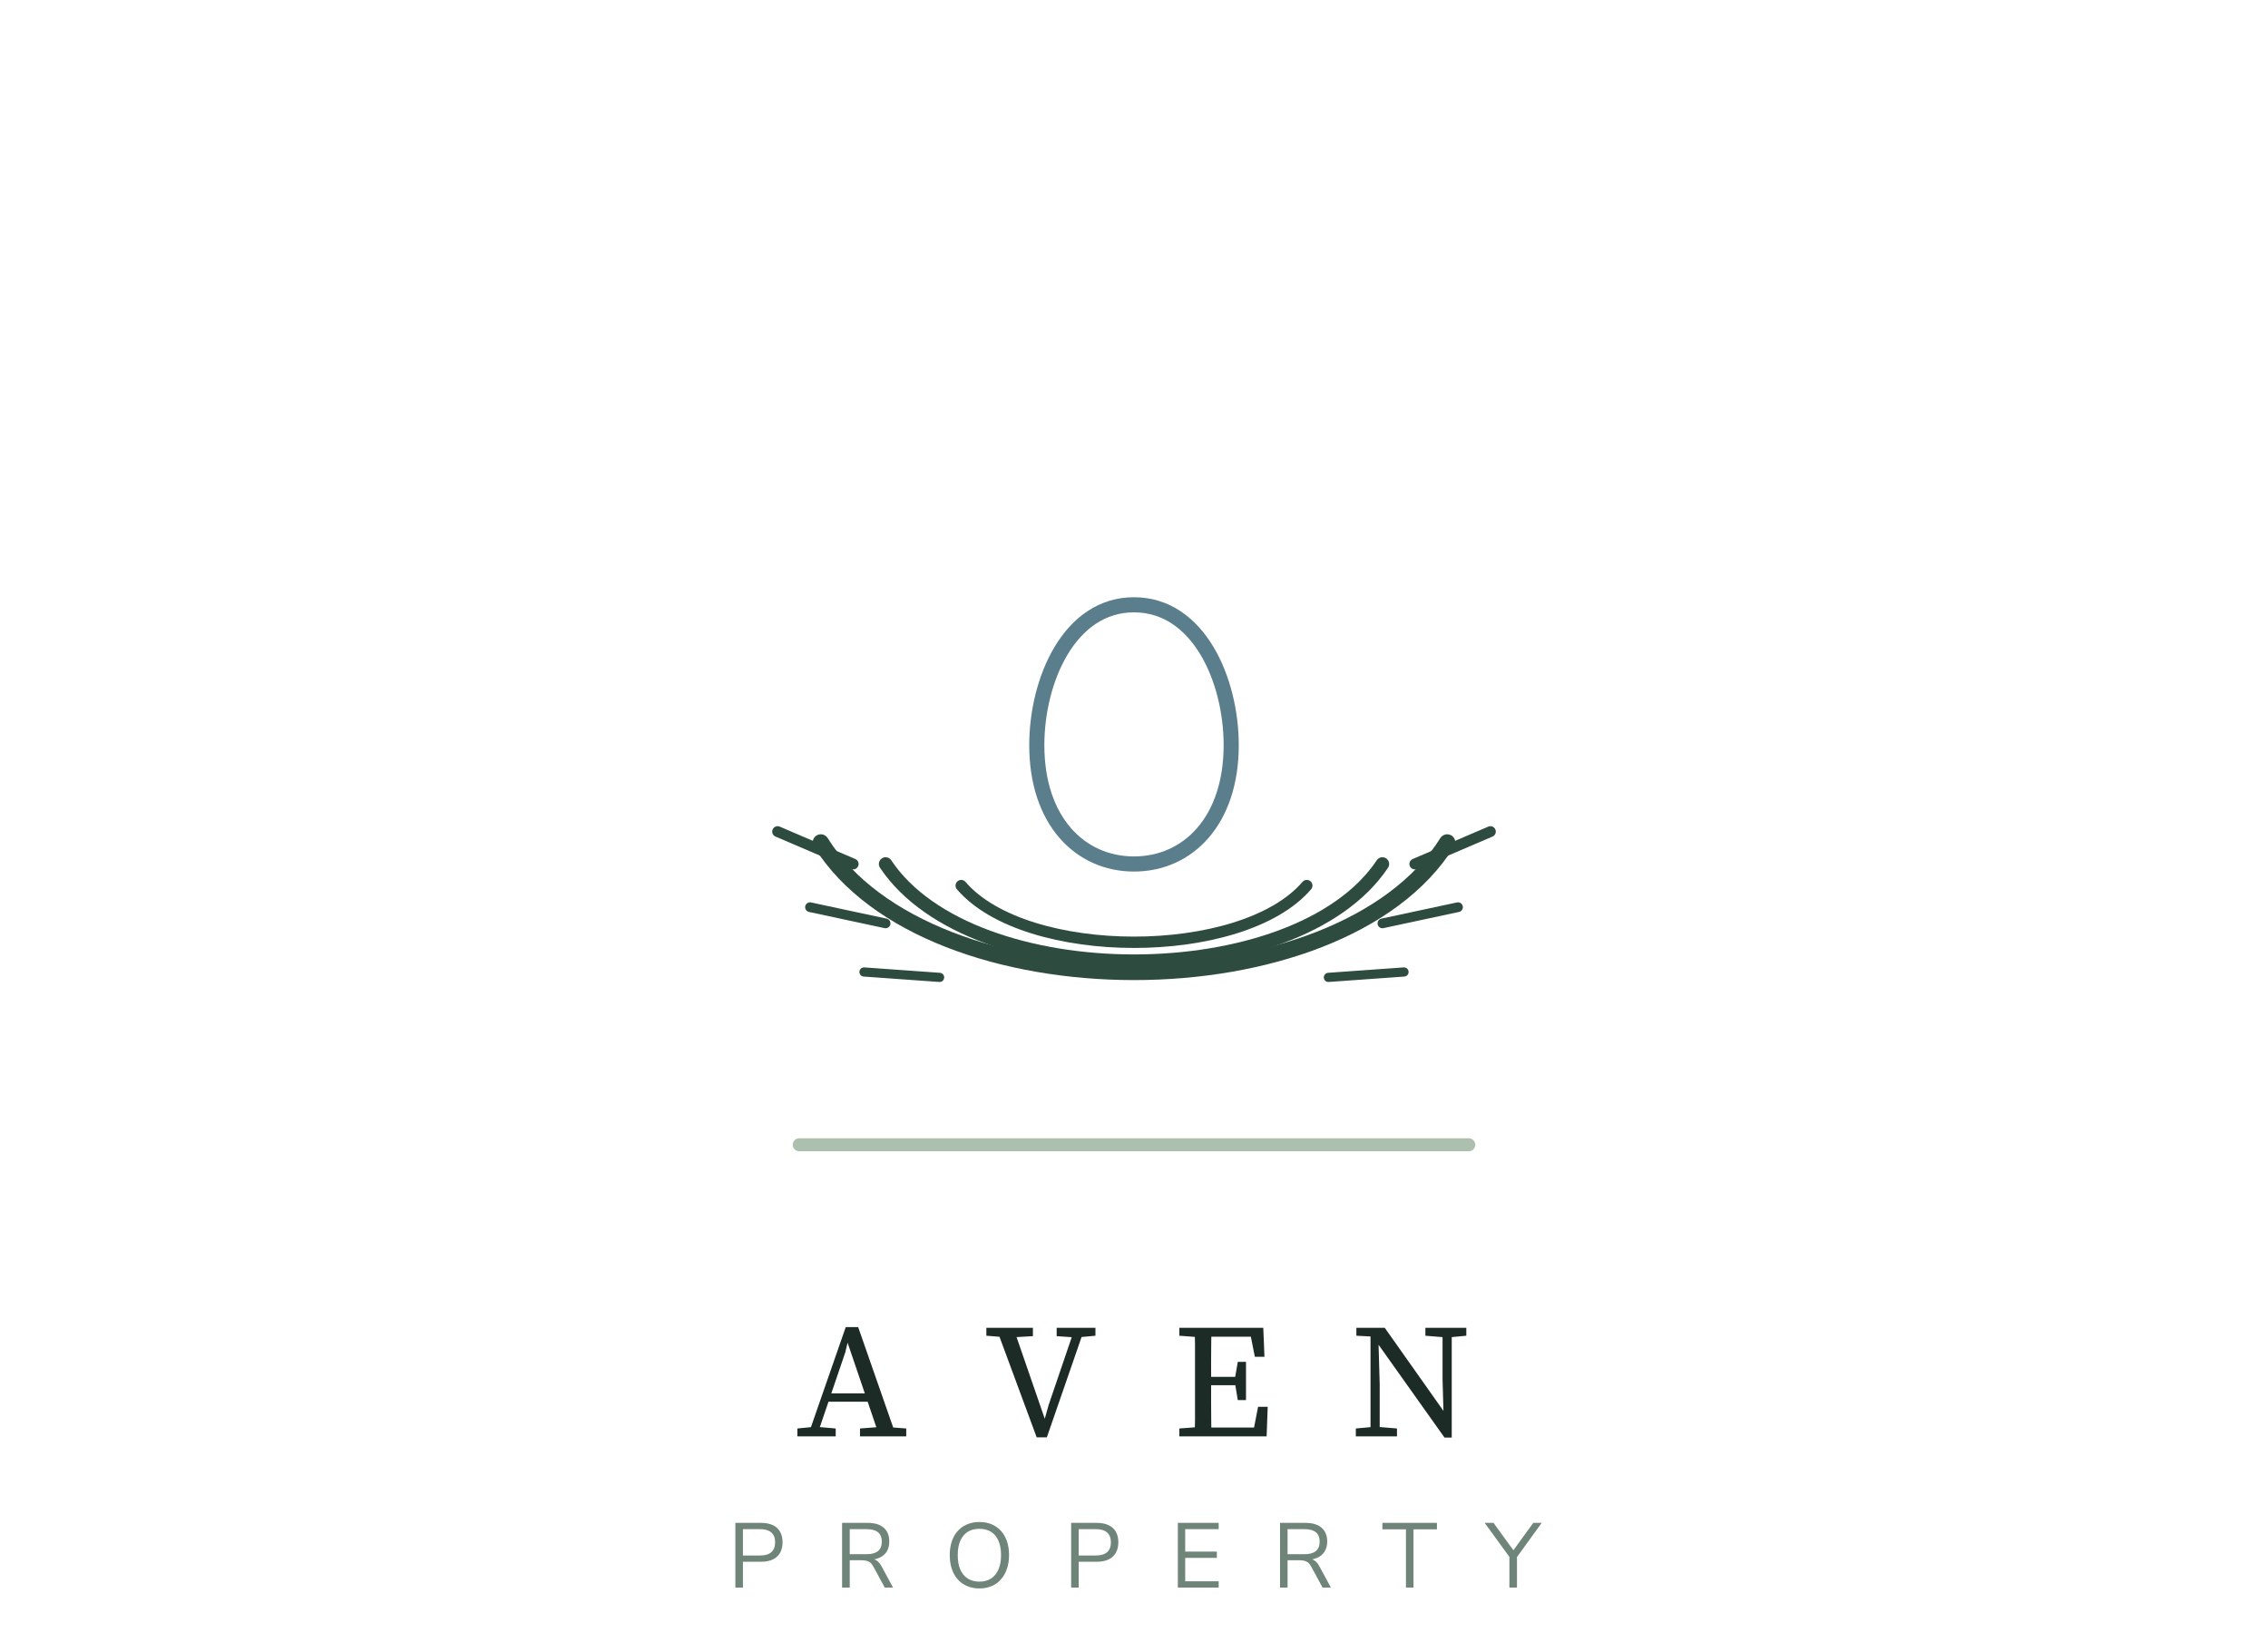
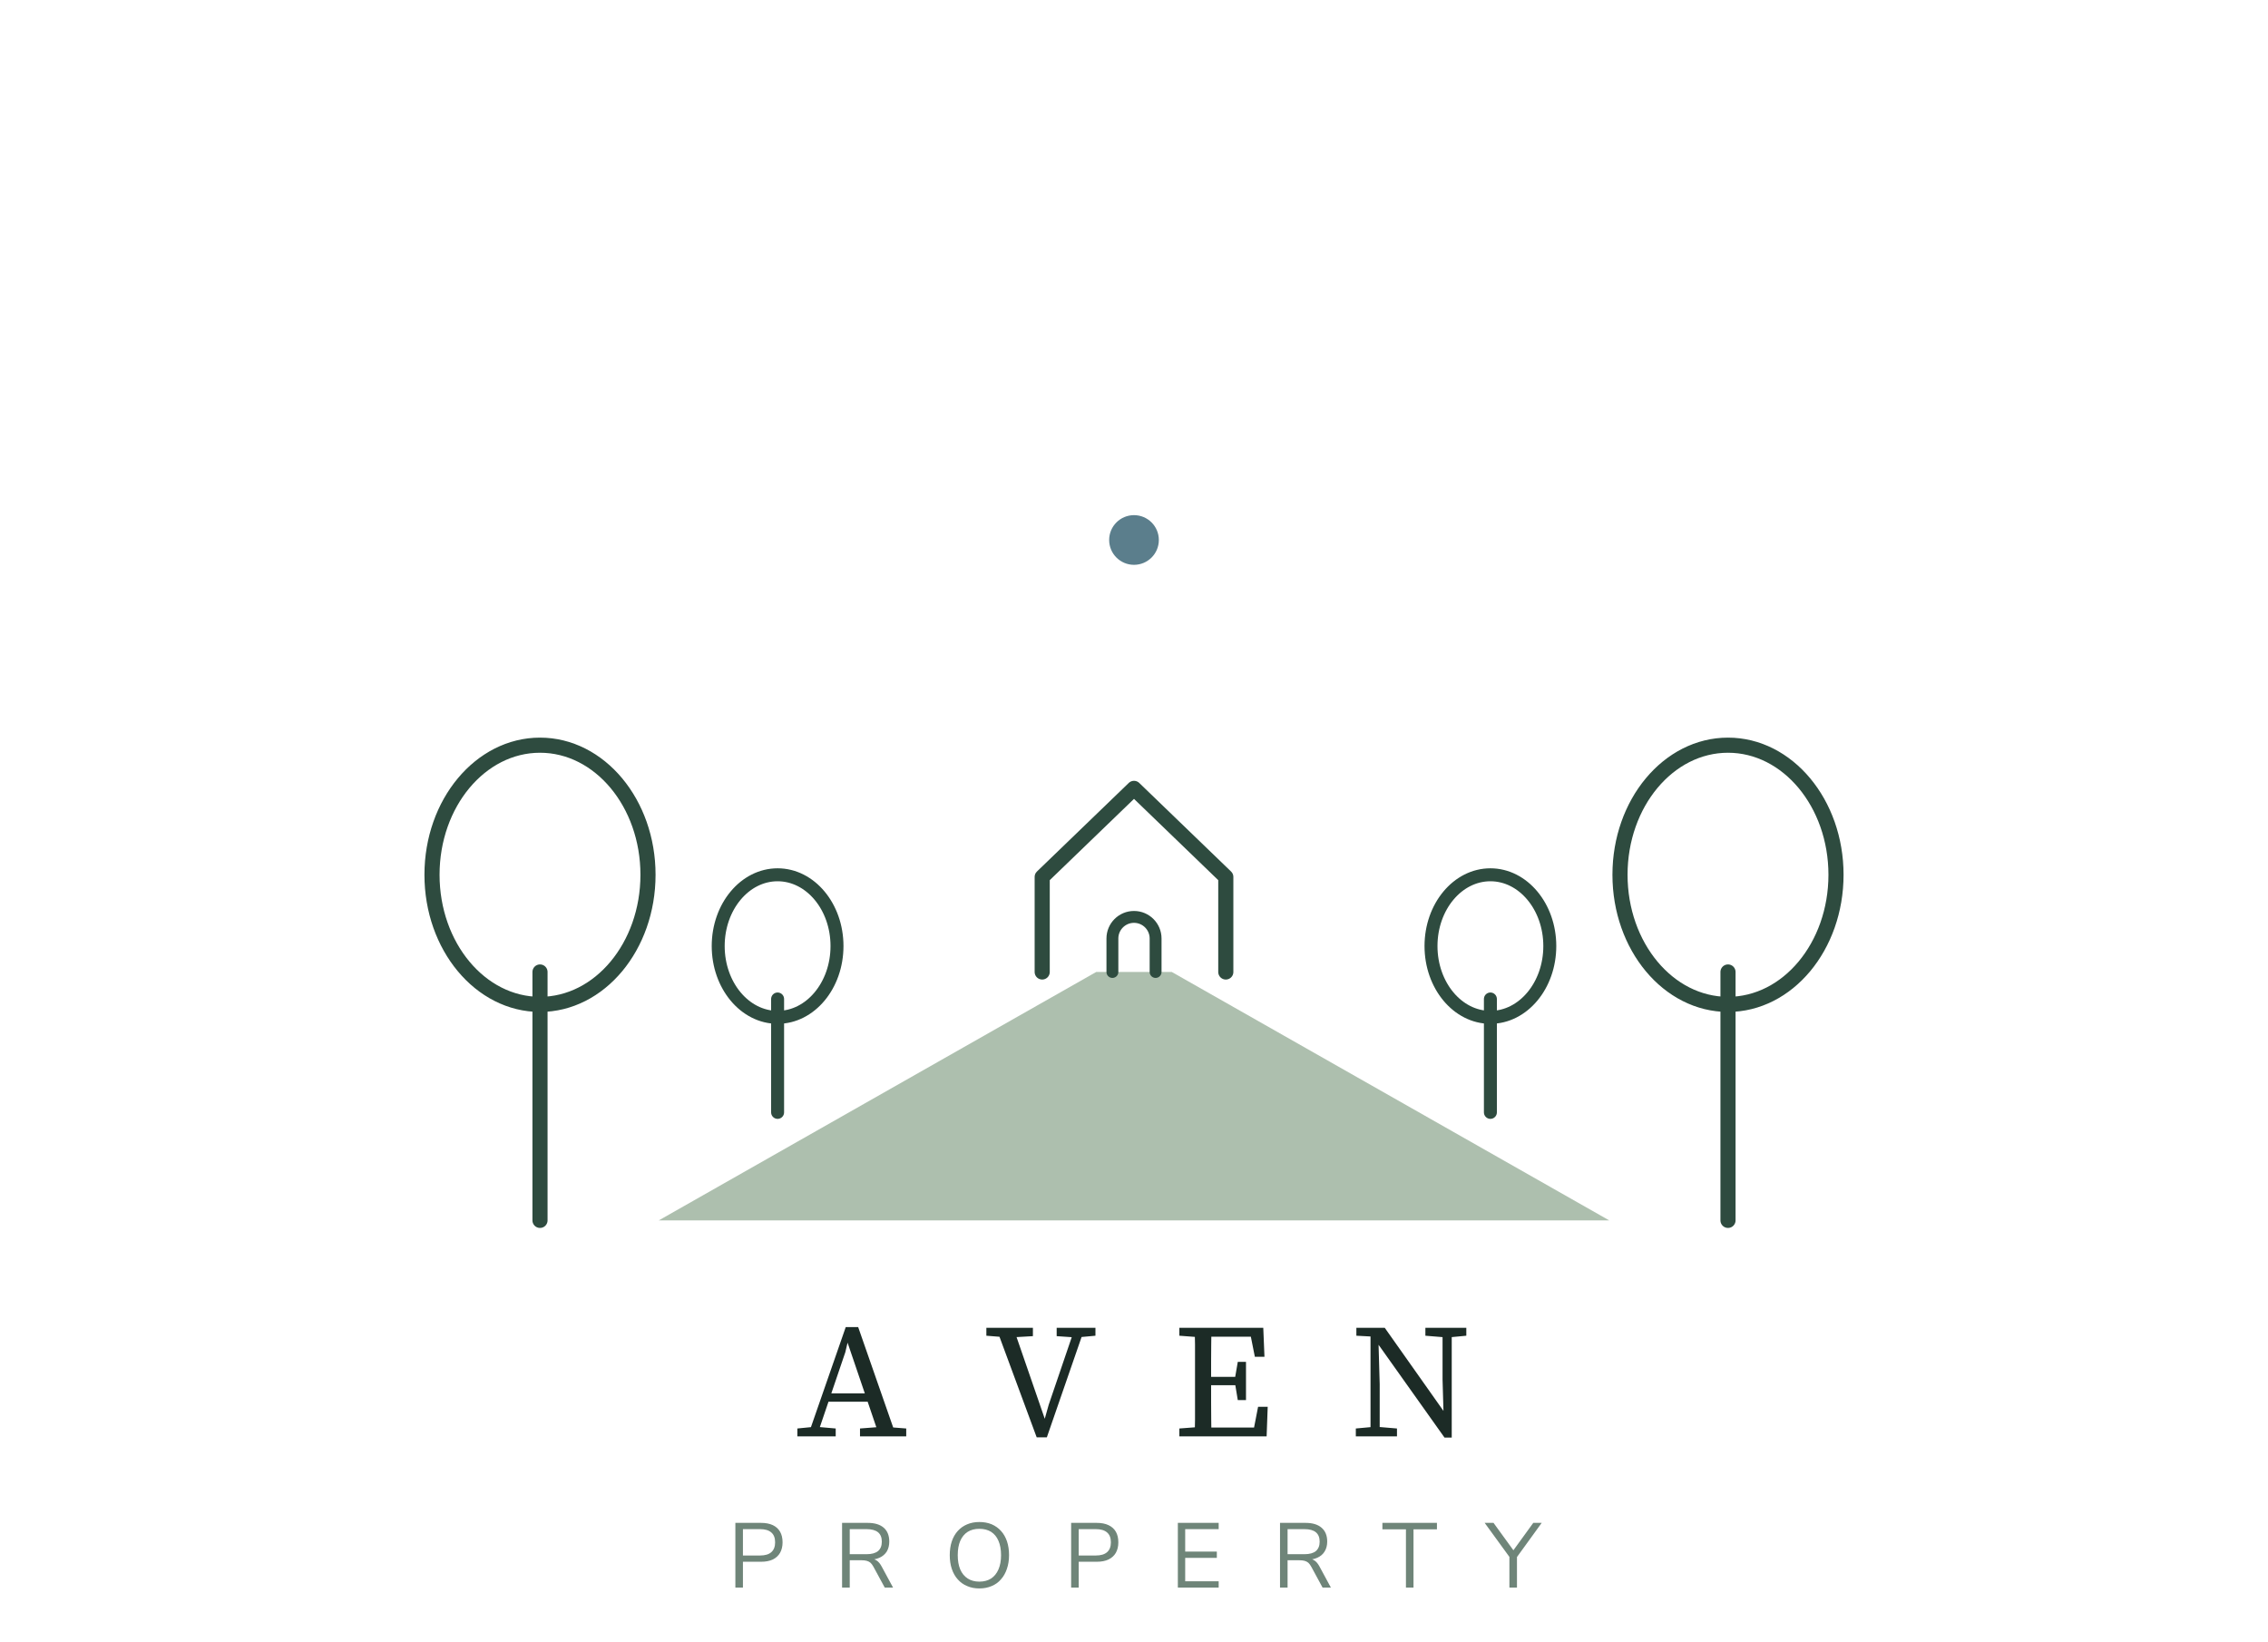
- <svg xmlns="http://www.w3.org/2000/svg" viewBox="0 0 210 152" role="img" aria-label="Fine-line nest of layered arcs and twigs cradling a single rain-blue egg">
-   <path d="M76 78 C86 94 124 94 134 78" fill="none" stroke="#2e4b3f" stroke-width="1.5" stroke-linecap="round" />
-   <path d="M82 80 C90 92 120 92 128 80" fill="none" stroke="#2e4b3f" stroke-width="1.25" stroke-linecap="round" />
-   <path d="M89 82 C95 89 115 89 121 82" fill="none" stroke="#2e4b3f" stroke-width="1.05" stroke-linecap="round" />
-   <line x1="72" y1="77" x2="79" y2="80" stroke="#2e4b3f" stroke-width="1" stroke-linecap="round" />
-   <line x1="138" y1="77" x2="131" y2="80" stroke="#2e4b3f" stroke-width="1" stroke-linecap="round" />
-   <line x1="75" y1="84" x2="82" y2="85.5" stroke="#2e4b3f" stroke-width="0.9" stroke-linecap="round" />
-   <line x1="135" y1="84" x2="128" y2="85.5" stroke="#2e4b3f" stroke-width="0.9" stroke-linecap="round" />
-   <line x1="80" y1="90" x2="87" y2="90.5" stroke="#2e4b3f" stroke-width="0.85" stroke-linecap="round" />
-   <line x1="130" y1="90" x2="123" y2="90.5" stroke="#2e4b3f" stroke-width="0.85" stroke-linecap="round" />
-   <path d="M105 56 C99 56 96 63 96 69 C96 76 100 80 105 80 C110 80 114 76 114 69 C114 63 111 56 105 56" fill="none" stroke="#5b7e8c" stroke-width="1.4" />
-   <line x1="74" y1="106" x2="136" y2="106" stroke="#adbfae" stroke-width="1.2" stroke-linecap="round" />
+ <svg xmlns="http://www.w3.org/2000/svg" viewBox="0 0 210 152" role="img" aria-label="The Light Road - the road is a sage shape, the only fill; trees and house stay fine line">
+   <path d="M61 113 L101.5 90 L108.5 90 L149 113 Z" fill="#adbfae" />
+   <line x1="50" y1="113" x2="50" y2="90" stroke="#2e4b3f" stroke-width="1.4" stroke-linecap="round" />
+   <ellipse cx="50" cy="81" rx="10" ry="12" fill="none" stroke="#2e4b3f" stroke-width="1.4" />
+   <line x1="160" y1="113" x2="160" y2="90" stroke="#2e4b3f" stroke-width="1.4" stroke-linecap="round" />
+   <ellipse cx="160" cy="81" rx="10" ry="12" fill="none" stroke="#2e4b3f" stroke-width="1.4" />
+   <line x1="72" y1="103" x2="72" y2="92.5" stroke="#2e4b3f" stroke-width="1.2" stroke-linecap="round" />
+   <ellipse cx="72" cy="87.6" rx="5.5" ry="6.6" fill="none" stroke="#2e4b3f" stroke-width="1.2" />
+   <line x1="138" y1="103" x2="138" y2="92.5" stroke="#2e4b3f" stroke-width="1.2" stroke-linecap="round" />
+   <ellipse cx="138" cy="87.6" rx="5.5" ry="6.6" fill="none" stroke="#2e4b3f" stroke-width="1.2" />
+   <path d="M96.5 90 L96.5 81.2 L105 73 L113.5 81.2 L113.5 90" fill="none" stroke="#2e4b3f" stroke-width="1.4" stroke-linecap="round" stroke-linejoin="round" />
+   <path d="M103 90 L103 86.9 A2 2 0 0 1 107 86.9 L107 90" fill="none" stroke="#2e4b3f" stroke-width="1.1" stroke-linecap="round" stroke-linejoin="round" />
+   <circle cx="105" cy="50" r="2.3" fill="#5b7e8c" />
  <g aria-label="AVEN">
    <path fill="#1c2b26" d="M73.83 133.00V132.27L75.35 132.12H75.67L77.38 132.27V133.00ZM74.79 133.00 78.31 122.88H79.46L82.99 133.00H81.43L78.42 124.15H78.52L78.27 125.21L75.62 133.00ZM76.45 129.79V129.02H80.87V129.79ZM79.63 133.00V132.27L81.59 132.12H81.98L83.91 132.27V133.00Z M95.99 133.09 92.24 122.95H93.83L96.82 131.61H96.67L97.10 130.08L99.53 122.95H100.44L96.93 133.09ZM91.33 123.68V122.95H95.64V123.72L93.74 123.83H93.21ZM97.84 123.72V122.95H101.43V123.68L99.81 123.83H99.45Z M109.20 133.00V132.27L111.19 132.12H111.36V133.00ZM110.62 133.00Q110.64 132.23 110.65 131.46Q110.65 130.69 110.65 129.90Q110.65 129.12 110.65 128.34V127.61Q110.65 126.83 110.65 126.05Q110.65 125.28 110.65 124.50Q110.64 123.72 110.62 122.95H112.17Q112.16 123.71 112.15 124.49Q112.14 125.26 112.14 126.04Q112.14 126.82 112.14 127.61V128.22Q112.14 129.05 112.14 129.85Q112.14 130.66 112.15 131.44Q112.16 132.22 112.17 133.00ZM111.36 133.00V132.18H116.61L116.02 132.68L116.49 130.26H117.38L117.28 133.00ZM111.40 128.26V127.49H114.92V128.26ZM114.61 129.64 114.34 128.01V127.67L114.61 126.10H115.37V129.64ZM109.20 123.68V122.95H111.36V123.83H111.19ZM116.19 125.63 115.72 123.27 116.31 123.77H111.36V122.95H116.97L117.08 125.63Z M125.54 133.00V132.27L127.18 132.12H127.57L129.35 132.27V133.00ZM126.90 133.00V123.29H127.61L127.75 128.17V133.00ZM131.98 123.68V122.95H135.77V123.68L134.19 123.83H133.81ZM133.75 133.11 127.61 124.47H127.42L127.08 123.76L125.59 123.68V122.95H128.22L133.78 130.82L133.66 130.87L133.57 127.73V122.95H134.42V133.11Z" />
  </g>
  <g aria-label="PROPERTY">
    <path fill="#6f8579" d="M68.09 147.00V141.01H70.47Q71.11 141.01 71.56 141.22Q72.00 141.43 72.23 141.83Q72.46 142.23 72.46 142.81Q72.46 143.37 72.23 143.78Q72.00 144.18 71.56 144.40Q71.11 144.61 70.47 144.61H68.79V147.00ZM68.79 144.03H70.38Q71.07 144.03 71.42 143.72Q71.77 143.41 71.77 142.81Q71.77 142.20 71.42 141.90Q71.07 141.59 70.38 141.59H68.79Z M77.97 147.00V141.01H80.35Q81.31 141.01 81.83 141.46Q82.34 141.91 82.34 142.74Q82.34 143.27 82.11 143.66Q81.87 144.04 81.43 144.24Q80.98 144.44 80.35 144.44L80.43 144.33H80.60Q80.93 144.33 81.18 144.50Q81.43 144.67 81.63 145.04L82.69 147.00H81.92L80.88 145.08Q80.75 144.84 80.60 144.70Q80.44 144.57 80.24 144.52Q80.04 144.47 79.76 144.47H78.68V147.00ZM78.68 143.91H80.24Q80.94 143.91 81.30 143.62Q81.65 143.32 81.65 142.75Q81.65 142.17 81.30 141.88Q80.94 141.59 80.24 141.59H78.68Z M90.68 147.08Q90.05 147.08 89.55 146.86Q89.04 146.65 88.68 146.24Q88.32 145.84 88.13 145.27Q87.94 144.71 87.94 144.00Q87.94 143.29 88.13 142.72Q88.32 142.16 88.68 141.76Q89.04 141.36 89.54 141.15Q90.05 140.93 90.68 140.93Q91.31 140.93 91.82 141.14Q92.33 141.36 92.69 141.76Q93.05 142.16 93.24 142.72Q93.43 143.29 93.43 143.99Q93.43 144.70 93.23 145.27Q93.04 145.84 92.68 146.24Q92.33 146.65 91.82 146.86Q91.31 147.08 90.68 147.08ZM90.68 146.45Q91.32 146.45 91.77 146.16Q92.21 145.87 92.45 145.32Q92.69 144.77 92.69 144.00Q92.69 143.22 92.45 142.67Q92.22 142.13 91.77 141.84Q91.32 141.56 90.68 141.56Q90.05 141.56 89.60 141.84Q89.15 142.13 88.91 142.68Q88.68 143.22 88.68 144.00Q88.68 144.77 88.91 145.32Q89.15 145.87 89.60 146.16Q90.05 146.45 90.68 146.45Z M99.18 147.00V141.01H101.55Q102.20 141.01 102.64 141.22Q103.09 141.43 103.32 141.83Q103.55 142.23 103.55 142.81Q103.55 143.37 103.32 143.78Q103.09 144.18 102.64 144.40Q102.20 144.61 101.55 144.61H99.88V147.00ZM99.88 144.03H101.47Q102.16 144.03 102.51 143.72Q102.86 143.41 102.86 142.81Q102.86 142.20 102.51 141.90Q102.16 141.59 101.47 141.59H99.88Z M109.06 147.00V141.01H112.84V141.59H109.74V143.67H112.67V144.25H109.74V146.42H112.84V147.00Z M118.52 147.00V141.01H120.89Q121.85 141.01 122.37 141.46Q122.89 141.91 122.89 142.74Q122.89 143.27 122.65 143.66Q122.42 144.04 121.97 144.24Q121.52 144.44 120.89 144.44L120.97 144.33H121.14Q121.48 144.33 121.72 144.50Q121.97 144.67 122.17 145.04L123.23 147.00H122.46L121.42 145.08Q121.29 144.84 121.14 144.70Q120.98 144.57 120.78 144.52Q120.58 144.47 120.30 144.47H119.22V147.00ZM119.22 143.91H120.78Q121.49 143.91 121.84 143.62Q122.19 143.32 122.19 142.75Q122.19 142.17 121.84 141.88Q121.49 141.59 120.78 141.59H119.22Z M130.18 147.00V141.61H128.00V141.01H133.05V141.61H130.88V147.00Z M139.76 147.00V143.90L139.92 144.38L137.47 141.01H138.29L140.22 143.67H140.04L141.97 141.01H142.75L140.31 144.38L140.46 143.90V147.00Z" />
  </g>
</svg>
